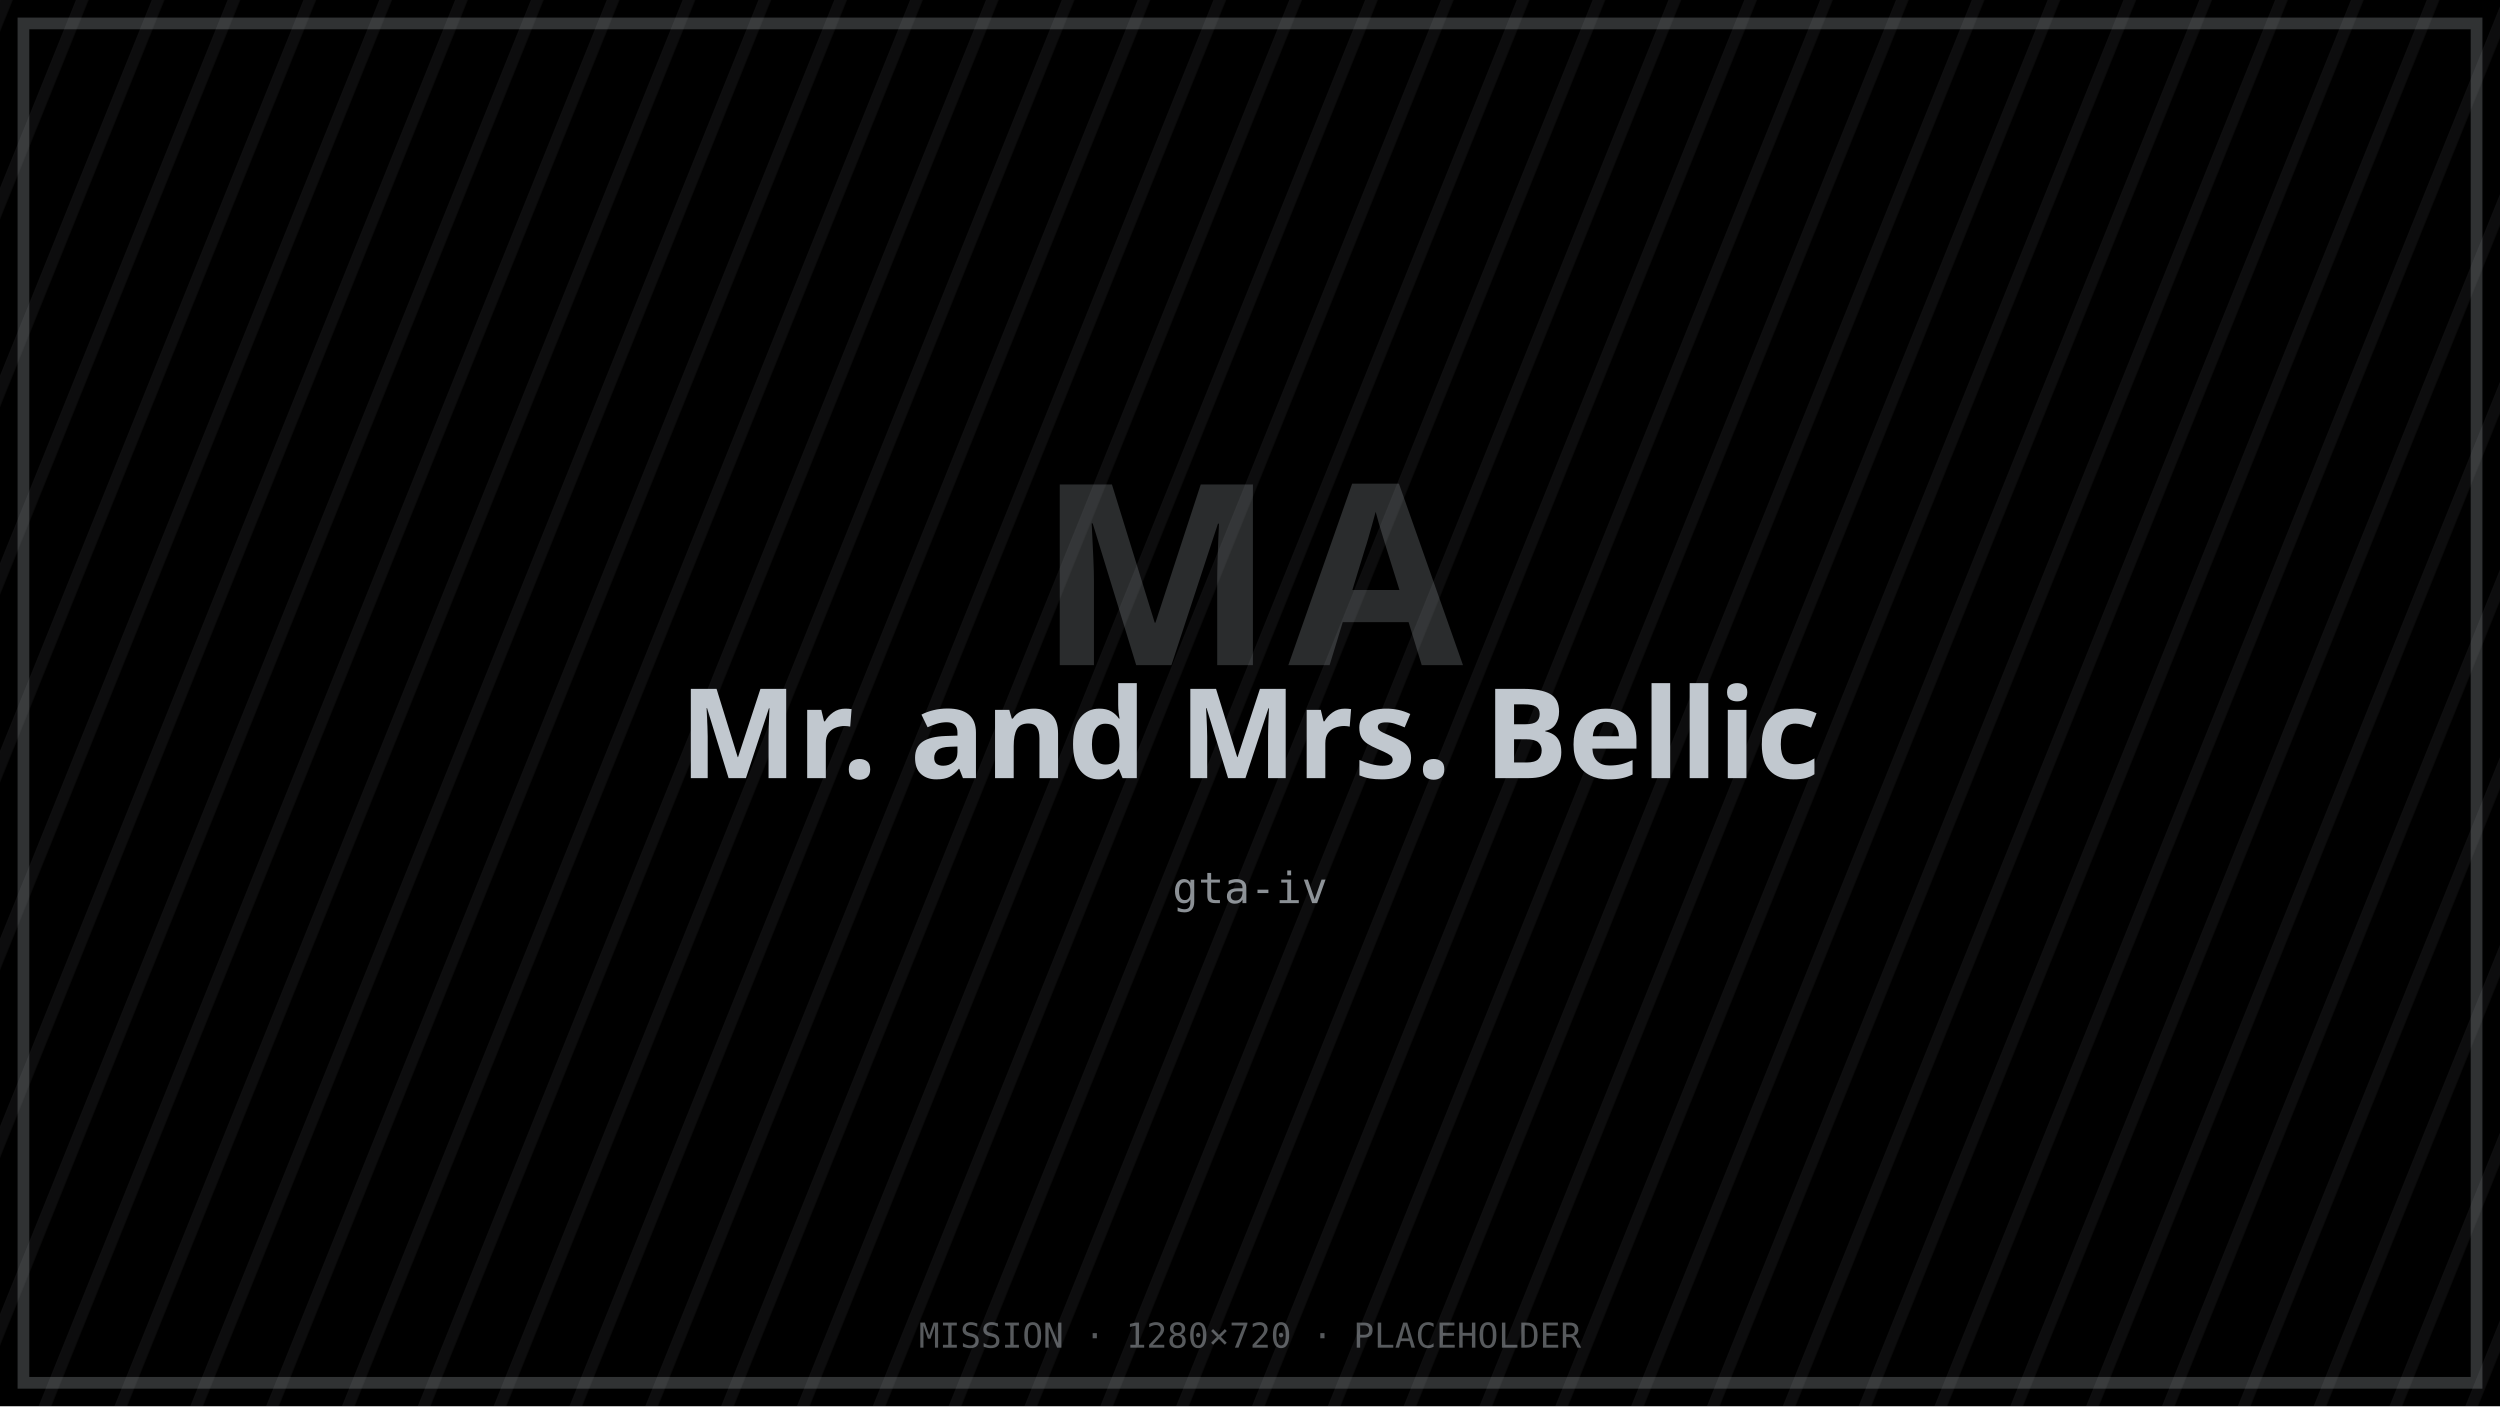
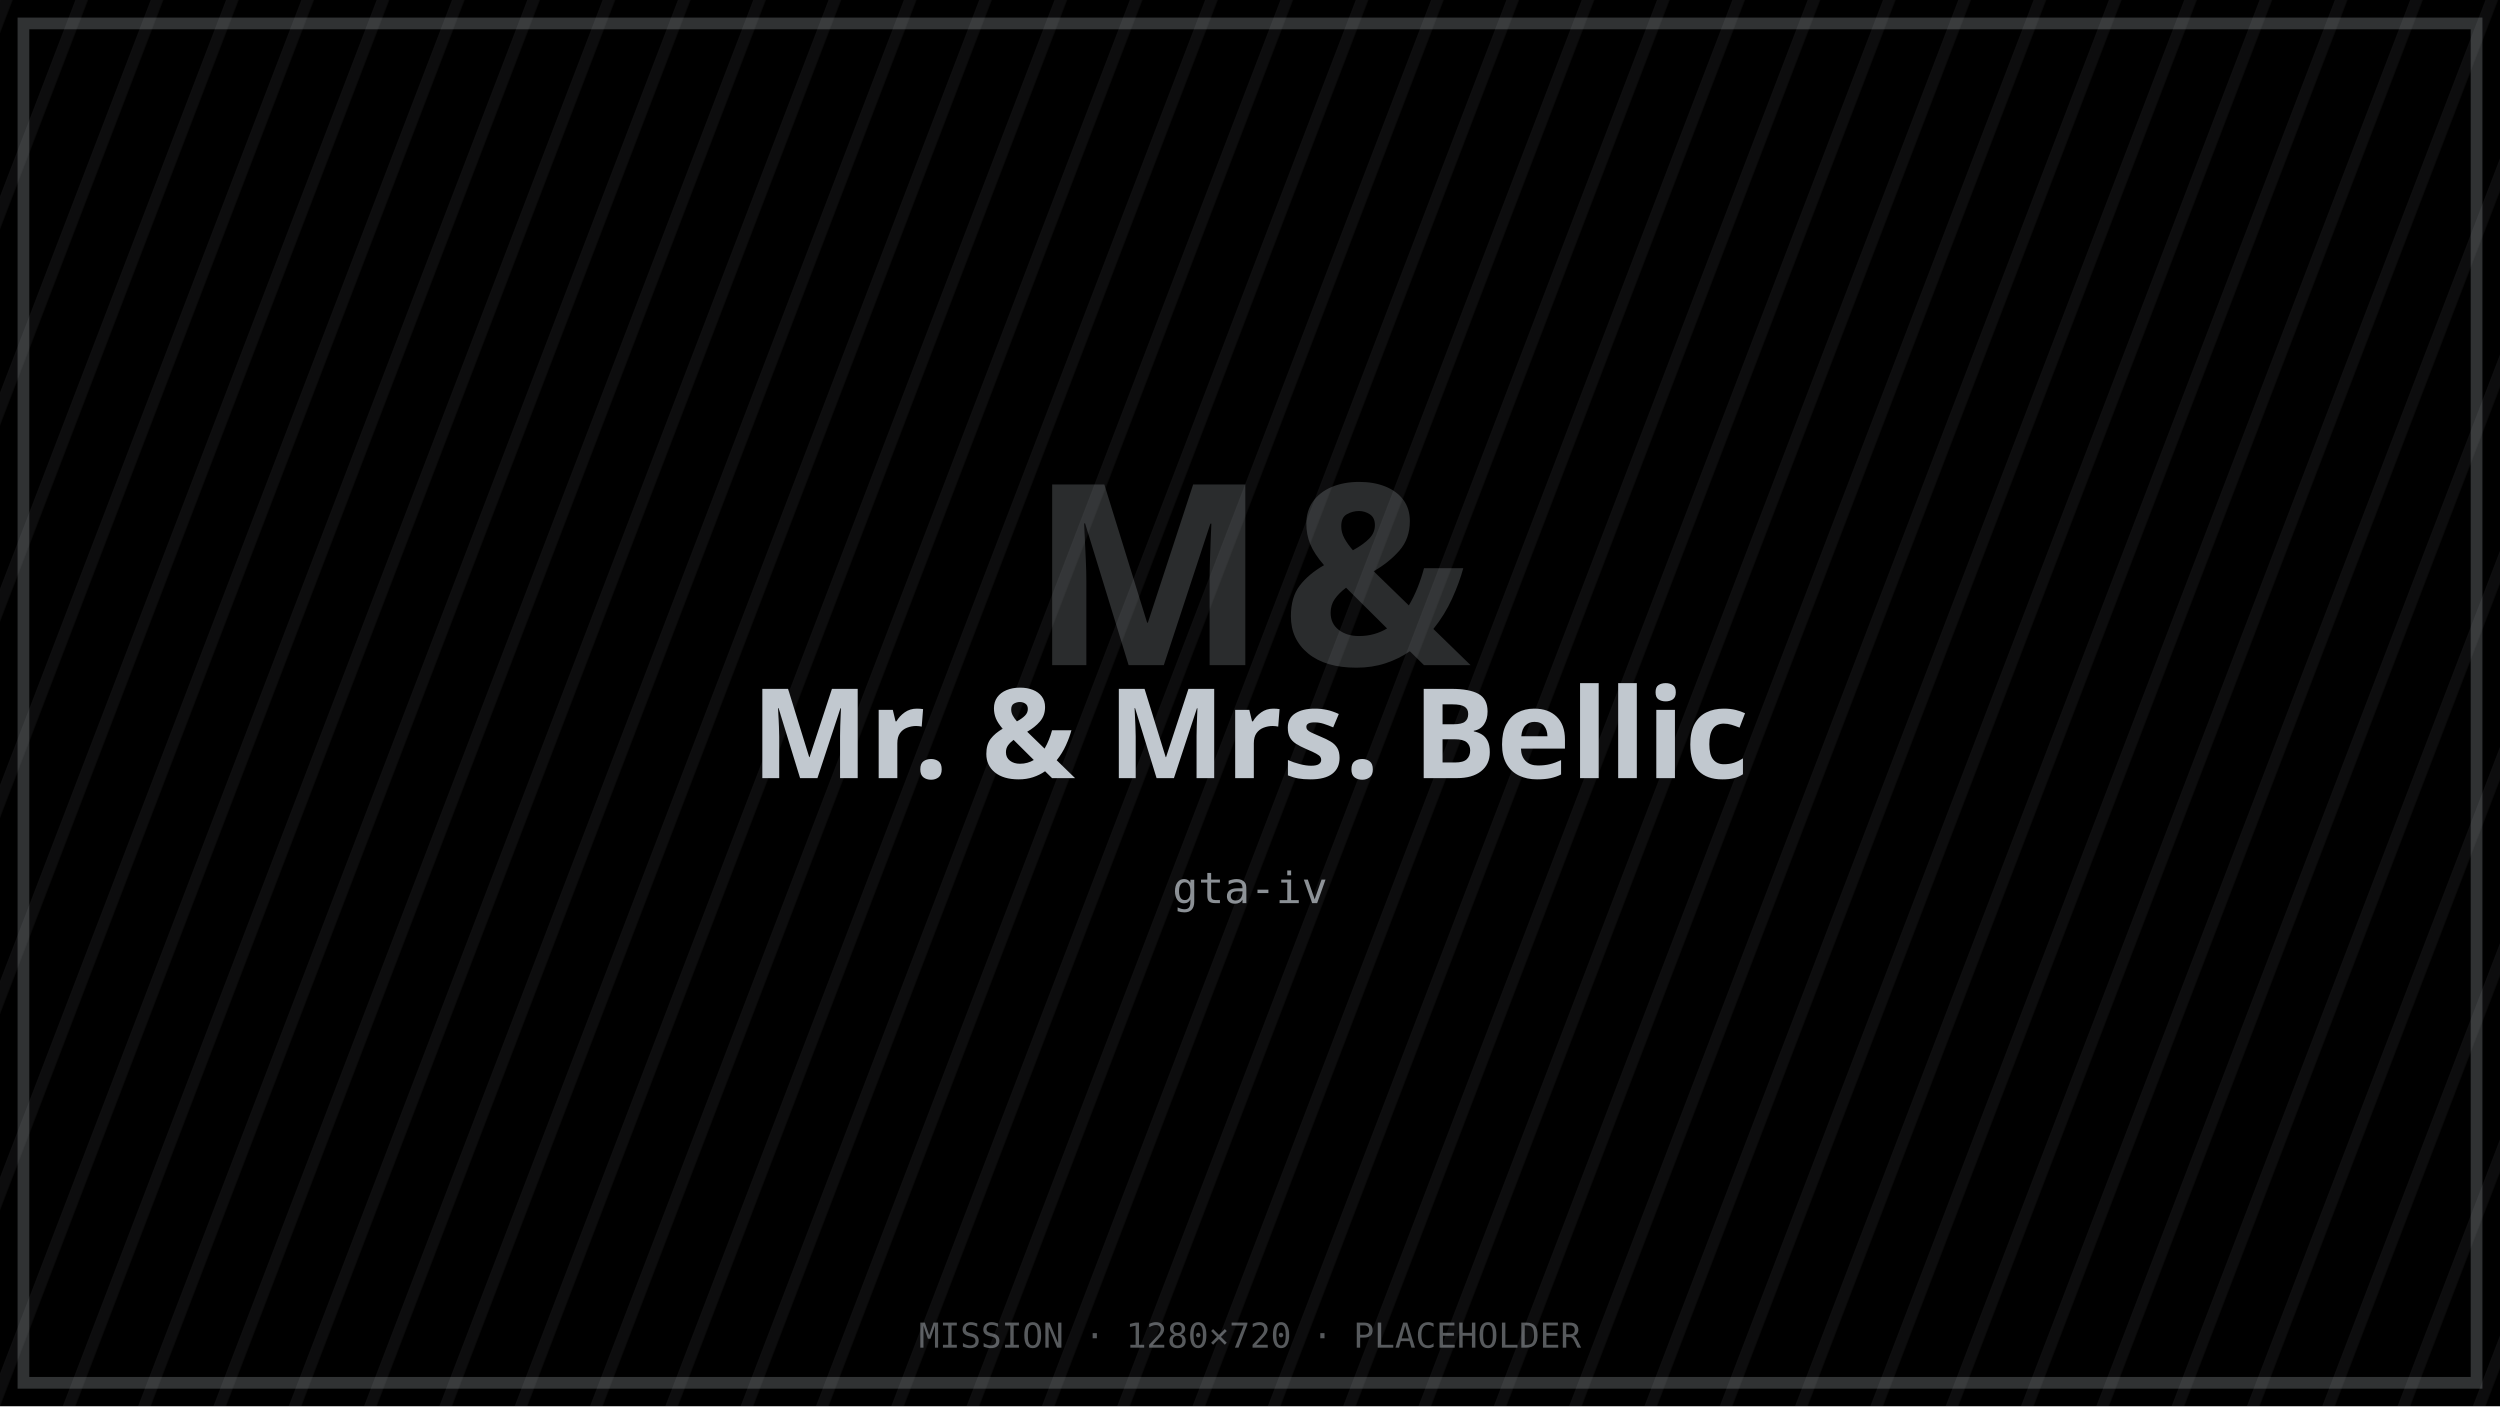
- <svg xmlns="http://www.w3.org/2000/svg" width="1280" height="720" viewBox="0 0 1280 720" role="img" aria-label="Mr. and Mrs. Bellic — placeholder image">
+ <svg xmlns="http://www.w3.org/2000/svg" width="1280" height="720" viewBox="0 0 1280 720" role="img" aria-label="Mr. &amp; Mrs. Bellic — placeholder image">
  <defs>
    <linearGradient id="g" x1="0" y1="0" x2="1" y2="1">
      <stop offset="0" stop-color="#000000" />
      <stop offset="1" stop-color="#000000" />
    </linearGradient>
-     <pattern id="p" width="36" height="36" patternUnits="userSpaceOnUse" patternTransform="rotate(22)">
+     <pattern id="p" width="36" height="36" patternUnits="userSpaceOnUse" patternTransform="rotate(21)">
      <rect width="6" height="36" fill="#c1c8cf" opacity="0.07" />
    </pattern>
  </defs>
  <rect width="1280" height="720" fill="url(#g)" />
  <rect width="1280" height="720" fill="url(#p)" />
  <rect x="12" y="12" width="1256" height="696" fill="none" stroke="#c1c8cf" stroke-opacity="0.25" stroke-width="6" />
-   <text x="640" y="340.56" text-anchor="middle" font-family="ui-sans-serif,system-ui,sans-serif" font-weight="800" font-size="129.6" fill="#c1c8cf" fill-opacity="0.22" letter-spacing="6.48">MA</text>
-   <text x="640" y="398.4" text-anchor="middle" font-family="ui-sans-serif,system-ui,sans-serif" font-weight="700" font-size="64" fill="#c1c8cf">Mr. and Mrs. Bellic</text>
+   <text x="640" y="340.56" text-anchor="middle" font-family="ui-sans-serif,system-ui,sans-serif" font-weight="800" font-size="129.6" fill="#c1c8cf" fill-opacity="0.22" letter-spacing="6.48">M&amp;</text>
+   <text x="640" y="398.4" text-anchor="middle" font-family="ui-sans-serif,system-ui,sans-serif" font-weight="700" font-size="64" fill="#c1c8cf">Mr. &amp; Mrs. Bellic</text>
  <text x="640" y="462.4" text-anchor="middle" font-family="ui-monospace,SFMono-Regular,monospace" font-size="22" fill="#c1c8cf" fill-opacity="0.72">gta-iv</text>
  <text x="640" y="690" text-anchor="middle" font-family="ui-monospace,SFMono-Regular,monospace" font-size="17.6" fill="#c1c8cf" fill-opacity="0.45">MISSION · 1280×720 · PLACEHOLDER</text>
</svg>
